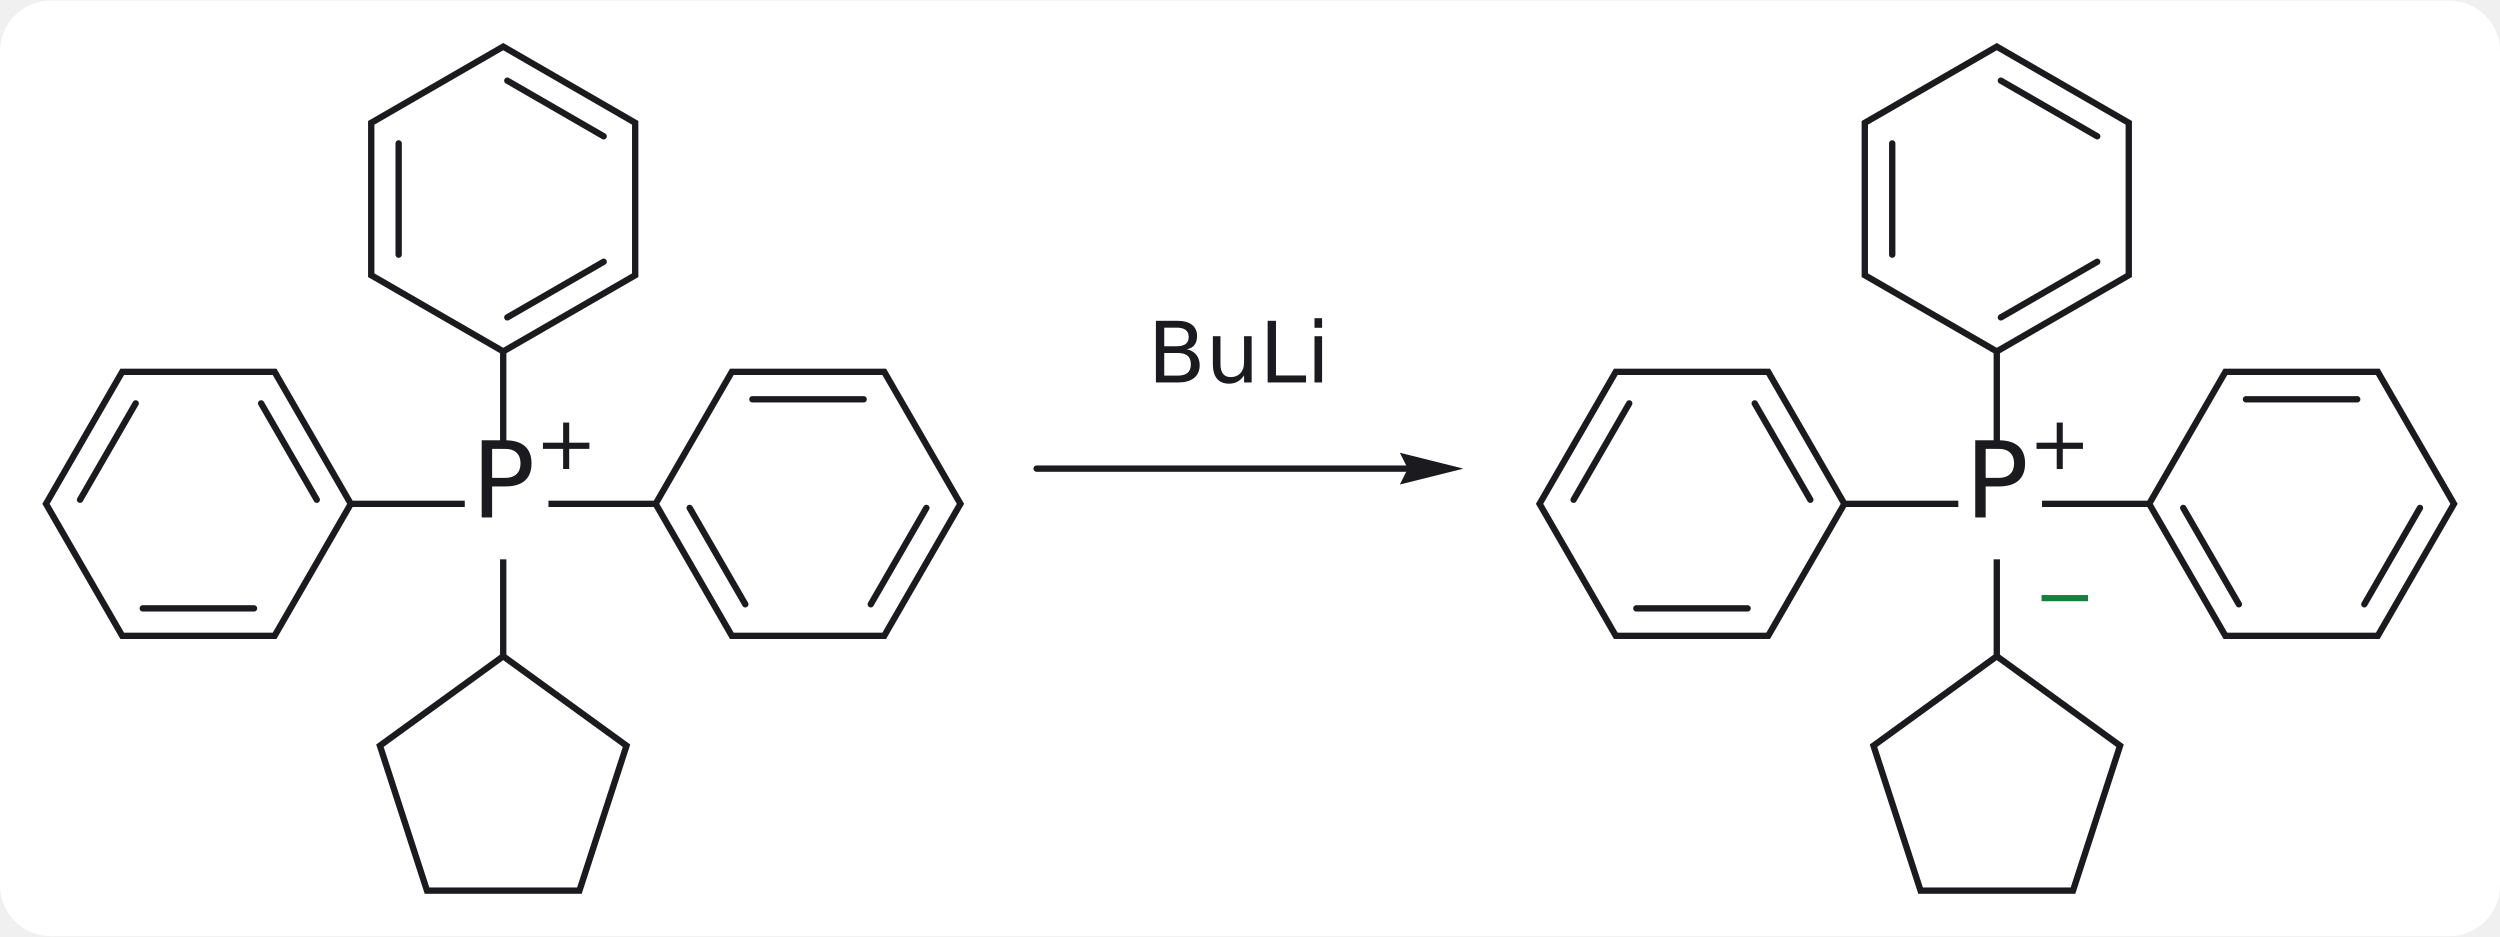
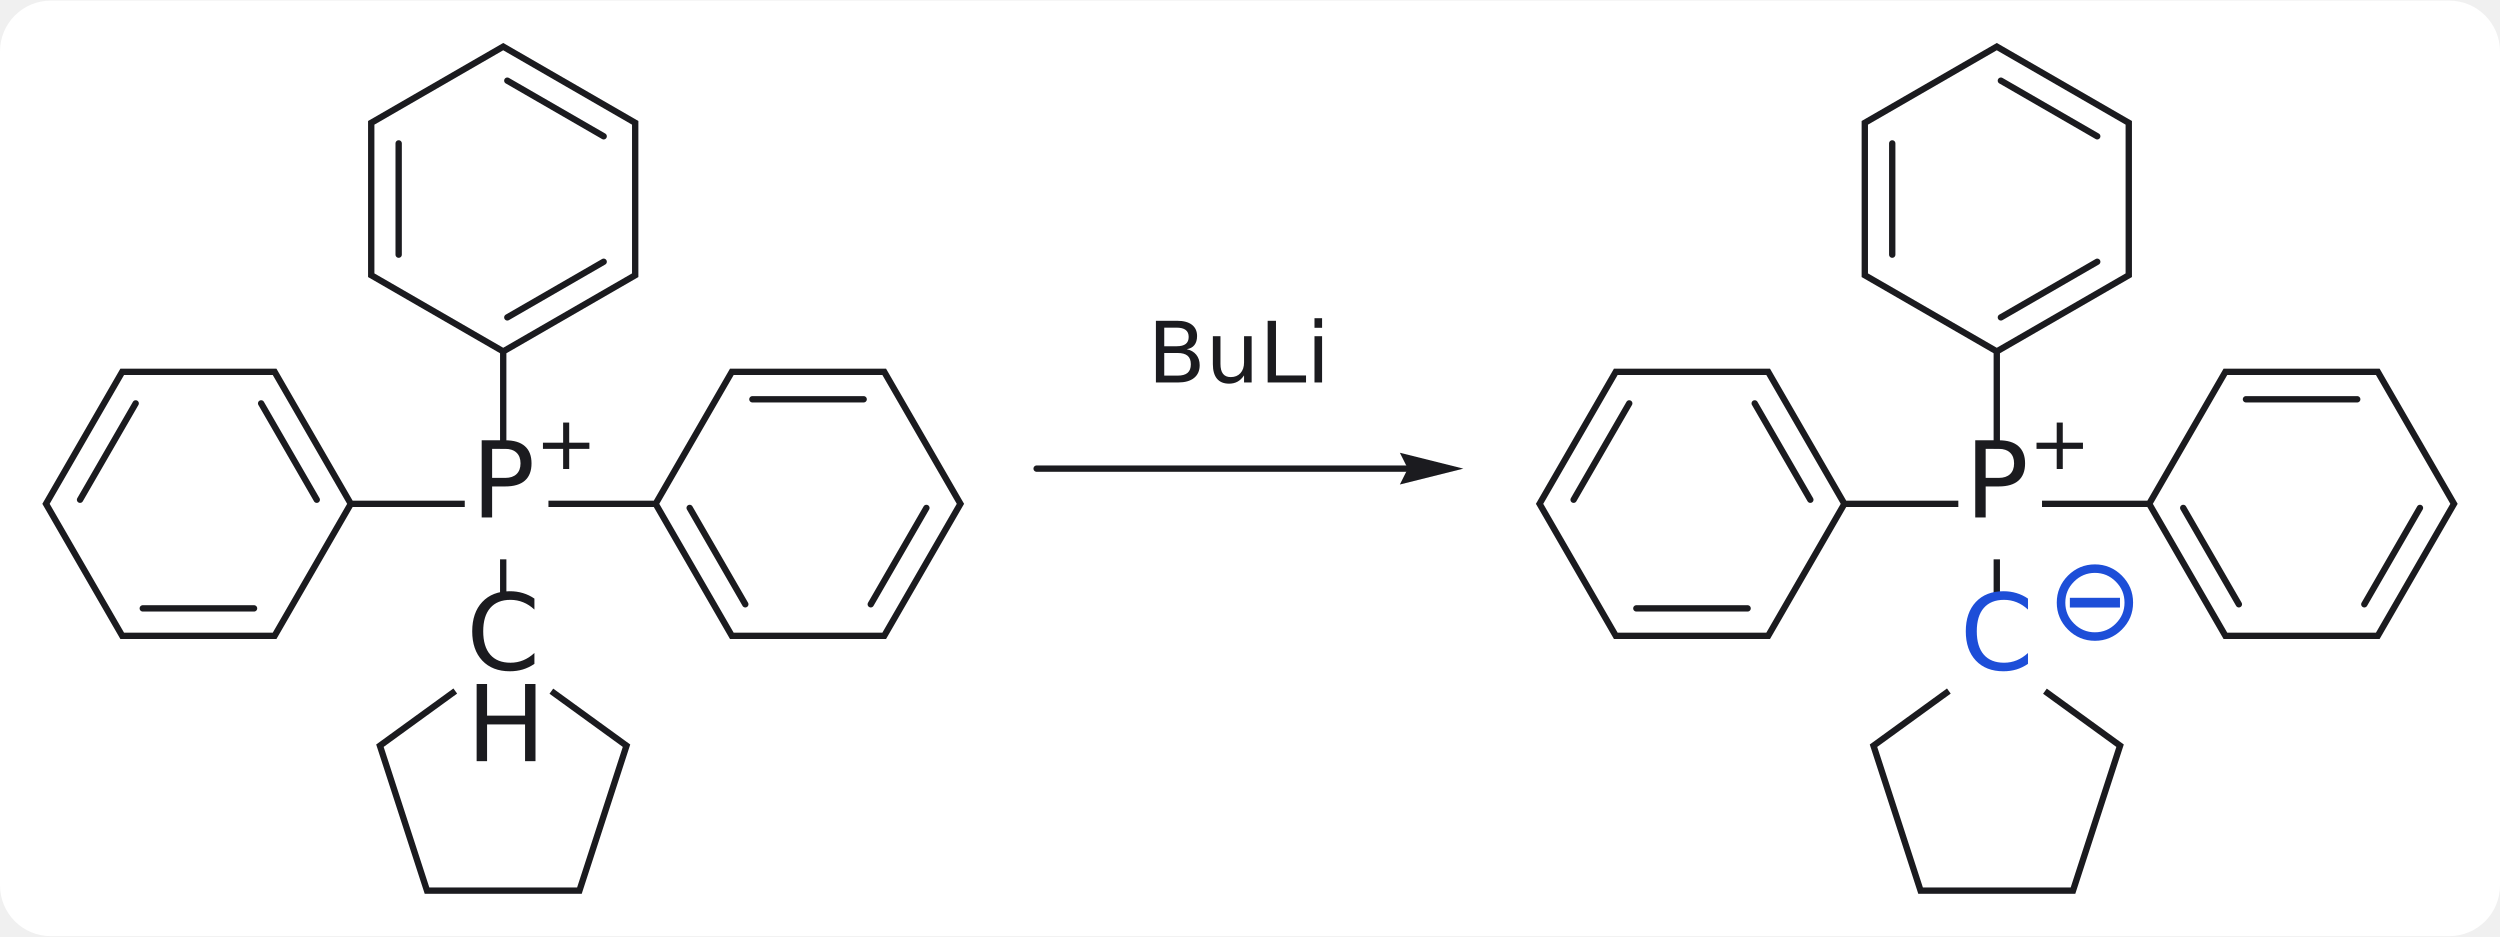
<svg xmlns="http://www.w3.org/2000/svg" viewBox="-12.677 -128.975 688.954 257.815" width="427" height="160">
  <style>.c-ink.fill{fill:#1b1b1f}.c-ink.stroke{stroke:#1b1b1f}.c-arrow.fill{fill:#c2410c}.c-arrow.stroke{stroke:#c2410c}.c-nu.fill{fill:#1d4ed8}.c-nu.stroke{stroke:#1d4ed8}.c-el.fill{fill:#b91c1c}.c-el.stroke{stroke:#b91c1c}.c-good.fill{fill:#15803d}.c-good.stroke{stroke:#15803d}.c-muted.fill{fill:#6b7280}.c-muted.stroke{stroke:#6b7280}.card{fill:#ffffff}@media (prefers-color-scheme: dark){.c-ink.fill{fill:#e6e6ea}.c-ink.stroke{stroke:#e6e6ea}.c-arrow.fill{fill:#ff9f5a}.c-arrow.stroke{stroke:#ff9f5a}.c-nu.fill{fill:#8ab4ff}.c-nu.stroke{stroke:#8ab4ff}.c-el.fill{fill:#ff8a8a}.c-el.stroke{stroke:#ff8a8a}.c-good.fill{fill:#6ee7a0}.c-good.stroke{stroke:#6ee7a0}.c-muted.fill{fill:#9ca3af}.c-muted.stroke{stroke:#9ca3af}.card{fill:#1e1e1e}}</style>
  <rect class="card" x="-12.677" y="-128.975" width="688.954" height="257.815" rx="14" />
  <line class="c-ink stroke" x1="177.382" y1="10.832" x2="192.712" y2="37.384" stroke-width="1.75" stroke-linecap="round" />
  <line class="c-ink stroke" x1="227.288" y1="37.384" x2="242.618" y2="10.832" stroke-width="1.75" stroke-linecap="round" />
  <line class="c-ink stroke" x1="225.33" y1="-19.11" x2="194.67" y2="-19.11" stroke-width="1.75" stroke-linecap="round" />
  <line class="c-ink stroke" x1="74.618" y1="8.572" x2="59.288" y2="-17.98" stroke-width="1.75" stroke-linecap="round" />
  <line class="c-ink stroke" x1="24.712" y1="-17.98" x2="9.382" y2="8.572" stroke-width="1.75" stroke-linecap="round" />
  <line class="c-ink stroke" x1="26.67" y1="38.514" x2="57.33" y2="38.514" stroke-width="1.75" stroke-linecap="round" />
  <line class="c-ink stroke" x1="127.13" y1="-41.68" x2="153.682" y2="-57.01" stroke-width="1.75" stroke-linecap="round" />
  <line class="c-ink stroke" x1="153.682" y1="-91.586" x2="127.13" y2="-106.916" stroke-width="1.75" stroke-linecap="round" />
  <line class="c-ink stroke" x1="97.188" y1="-89.628" x2="97.188" y2="-58.968" stroke-width="1.75" stroke-linecap="round" />
  <line class="c-ink stroke" x1="588.982" y1="10.832" x2="604.312" y2="37.384" stroke-width="1.75" stroke-linecap="round" />
  <line class="c-ink stroke" x1="638.888" y1="37.384" x2="654.218" y2="10.832" stroke-width="1.75" stroke-linecap="round" />
  <line class="c-ink stroke" x1="636.93" y1="-19.11" x2="606.27" y2="-19.11" stroke-width="1.75" stroke-linecap="round" />
  <line class="c-ink stroke" x1="486.218" y1="8.572" x2="470.888" y2="-17.98" stroke-width="1.75" stroke-linecap="round" />
  <line class="c-ink stroke" x1="436.312" y1="-17.98" x2="420.982" y2="8.572" stroke-width="1.75" stroke-linecap="round" />
  <line class="c-ink stroke" x1="438.27" y1="38.514" x2="468.93" y2="38.514" stroke-width="1.75" stroke-linecap="round" />
  <line class="c-ink stroke" x1="538.73" y1="-41.68" x2="565.282" y2="-57.01" stroke-width="1.75" stroke-linecap="round" />
  <line class="c-ink stroke" x1="565.282" y1="-91.586" x2="538.73" y2="-106.916" stroke-width="1.75" stroke-linecap="round" />
  <line class="c-ink stroke" x1="508.788" y1="-89.628" x2="508.788" y2="-58.968" stroke-width="1.75" stroke-linecap="round" />
-   <path class="c-ink fill stroke" d="M125.125 25 L125.125 51.256 L126 51.702 L126.875 51.256 L126.875 25 Z M126 52.783 L158.949 76.691 L161.007 76.021 L126.875 51.256 L126 51.702 Z M158.949 76.691 L146.364 115.423 L147.636 117.173 L161.007 76.021 Z M146.364 115.423 L105.636 115.423 L104.364 117.173 L147.636 117.173 Z M105.636 115.423 L93.051 76.691 L90.993 76.021 L104.364 117.173 Z M138.464 10.577 L167.495 10.577 L168 9.702 L167.495 8.827 L138.464 8.827 Z M167.495 10.577 L188.495 46.949 L189.505 45.199 L169.01 9.702 L168 9.702 Z M188.495 46.949 L231.505 46.949 L230.495 45.199 L189.505 45.199 Z M231.505 46.949 L253.01 9.702 L250.99 9.702 L230.495 45.199 Z M253.01 9.702 L231.505 -27.545 L230.495 -25.795 L250.99 9.702 Z M231.505 -27.545 L188.495 -27.545 L189.505 -25.795 L230.495 -25.795 Z M115.402 8.827 L84.505 8.827 L84 9.702 L84.505 10.577 L115.402 10.577 Z M84.505 8.827 L63.505 -27.545 L62.495 -25.795 L82.99 9.702 L84 9.702 Z M63.505 -27.545 L20.495 -27.545 L21.505 -25.795 L62.495 -25.795 Z M20.495 -27.545 L-1.01 9.702 L1.01 9.702 L21.505 -25.795 Z M-1.01 9.702 L20.495 46.949 L21.505 45.199 L1.01 9.702 Z M20.495 46.949 L63.505 46.949 L62.495 45.199 L21.505 45.199 Z M126.875 -5.596 L126.875 -31.793 L126 -32.298 L125.125 -31.793 L125.125 -5.596 Z M126.875 -31.793 L163.247 -52.793 L161.497 -53.803 L126 -33.308 L126 -32.298 Z M163.247 -52.793 L163.247 -95.803 L161.497 -94.793 L161.497 -53.803 Z M163.247 -95.803 L126 -117.308 L126 -115.288 L161.497 -94.793 Z M126 -117.308 L88.753 -95.803 L90.503 -94.793 L126 -115.288 Z M88.753 -95.803 L88.753 -52.793 L90.503 -53.803 L90.503 -94.793 Z M93.051 76.691 L126 52.783 L126 51.702 L125.125 51.256 L90.993 76.021 Z M188.495 -27.545 L167.495 8.827 L168 9.702 L169.01 9.702 L189.505 -25.795 Z M63.505 46.949 L84.505 10.577 L84 9.702 L82.99 9.702 L62.495 45.199 Z M88.753 -52.793 L125.125 -31.793 L126 -32.298 L126 -33.308 L90.503 -53.803 Z M536.725 25 L536.725 51.256 L537.6 51.702 L538.475 51.256 L538.475 25 Z M537.6 52.783 L570.549 76.691 L572.607 76.021 L538.475 51.256 L537.6 51.702 Z M570.549 76.691 L557.964 115.423 L559.236 117.173 L572.607 76.021 Z M557.964 115.423 L517.236 115.423 L515.964 117.173 L559.236 117.173 Z M517.236 115.423 L504.651 76.691 L502.593 76.021 L515.964 117.173 Z M550.064 10.577 L579.095 10.577 L579.6 9.702 L579.095 8.827 L550.064 8.827 Z M579.095 10.577 L600.095 46.949 L601.105 45.199 L580.61 9.702 L579.6 9.702 Z M600.095 46.949 L643.105 46.949 L642.095 45.199 L601.105 45.199 Z M643.105 46.949 L664.61 9.702 L662.59 9.702 L642.095 45.199 Z M664.61 9.702 L643.105 -27.545 L642.095 -25.795 L662.59 9.702 Z M643.105 -27.545 L600.095 -27.545 L601.105 -25.795 L642.095 -25.795 Z M527.002 8.827 L496.105 8.827 L495.6 9.702 L496.105 10.577 L527.002 10.577 Z M496.105 8.827 L475.105 -27.545 L474.095 -25.795 L494.59 9.702 L495.6 9.702 Z M475.105 -27.545 L432.095 -27.545 L433.105 -25.795 L474.095 -25.795 Z M432.095 -27.545 L410.59 9.702 L412.61 9.702 L433.105 -25.795 Z M410.59 9.702 L432.095 46.949 L433.105 45.199 L412.61 9.702 Z M432.095 46.949 L475.105 46.949 L474.095 45.199 L433.105 45.199 Z M538.475 -5.596 L538.475 -31.793 L537.6 -32.298 L536.725 -31.793 L536.725 -5.596 Z M538.475 -31.793 L574.847 -52.793 L573.097 -53.803 L537.6 -33.308 L537.6 -32.298 Z M574.847 -52.793 L574.847 -95.803 L573.097 -94.793 L573.097 -53.803 Z M574.847 -95.803 L537.6 -117.308 L537.6 -115.288 L573.097 -94.793 Z M537.6 -117.308 L500.353 -95.803 L502.103 -94.793 L537.6 -115.288 Z M500.353 -95.803 L500.353 -52.793 L502.103 -53.803 L502.103 -94.793 Z M504.651 76.691 L537.6 52.783 L537.6 51.702 L536.725 51.256 L502.593 76.021 Z M600.095 -27.545 L579.095 8.827 L579.6 9.702 L580.61 9.702 L601.105 -25.795 Z M475.105 46.949 L496.105 10.577 L495.6 9.702 L494.59 9.702 L474.095 45.199 Z M500.353 -52.793 L536.725 -31.793 L537.6 -32.298 L537.6 -33.308 L502.103 -53.803 Z " stroke-width="0" stroke-linecap="round" stroke-linejoin="round" />
+   <path class="c-ink fill stroke" d="M125.125 25 L125.125 36.005 L126.875 36.005 L126.875 25 Z M138.755 62.038 L158.949 76.691 L161.007 76.021 L139.782 60.621 Z M158.949 76.691 L146.364 115.423 L147.636 117.173 L161.007 76.021 Z M146.364 115.423 L105.636 115.423 L104.364 117.173 L147.636 117.173 Z M105.636 115.423 L93.051 76.691 L90.993 76.021 L104.364 117.173 Z M138.464 10.577 L167.495 10.577 L168 9.702 L167.495 8.827 L138.464 8.827 Z M167.495 10.577 L188.495 46.949 L189.505 45.199 L169.01 9.702 L168 9.702 Z M188.495 46.949 L231.505 46.949 L230.495 45.199 L189.505 45.199 Z M231.505 46.949 L253.01 9.702 L250.99 9.702 L230.495 45.199 Z M253.01 9.702 L231.505 -27.545 L230.495 -25.795 L250.99 9.702 Z M231.505 -27.545 L188.495 -27.545 L189.505 -25.795 L230.495 -25.795 Z M115.402 8.827 L84.505 8.827 L84 9.702 L84.505 10.577 L115.402 10.577 Z M84.505 8.827 L63.505 -27.545 L62.495 -25.795 L82.99 9.702 L84 9.702 Z M63.505 -27.545 L20.495 -27.545 L21.505 -25.795 L62.495 -25.795 Z M20.495 -27.545 L-1.01 9.702 L1.01 9.702 L21.505 -25.795 Z M-1.01 9.702 L20.495 46.949 L21.505 45.199 L1.01 9.702 Z M20.495 46.949 L63.505 46.949 L62.495 45.199 L21.505 45.199 Z M126.875 -5.596 L126.875 -31.793 L126 -32.298 L125.125 -31.793 L125.125 -5.596 Z M126.875 -31.793 L163.247 -52.793 L161.497 -53.803 L126 -33.308 L126 -32.298 Z M163.247 -52.793 L163.247 -95.803 L161.497 -94.793 L161.497 -53.803 Z M163.247 -95.803 L126 -117.308 L126 -115.288 L161.497 -94.793 Z M126 -117.308 L88.753 -95.803 L90.503 -94.793 L126 -115.288 Z M88.753 -95.803 L88.753 -52.793 L90.503 -53.803 L90.503 -94.793 Z M93.051 76.691 L113.302 61.996 L112.275 60.58 L90.993 76.021 Z M188.495 -27.545 L167.495 8.827 L168 9.702 L169.01 9.702 L189.505 -25.795 Z M63.505 46.949 L84.505 10.577 L84 9.702 L82.99 9.702 L62.495 45.199 Z M88.753 -52.793 L125.125 -31.793 L126 -32.298 L126 -33.308 L90.503 -53.803 Z M536.725 25 L536.725 36.005 L538.475 36.005 L538.475 25 Z M550.355 62.038 L570.549 76.691 L572.607 76.021 L551.383 60.621 Z M570.549 76.691 L557.964 115.423 L559.236 117.173 L572.607 76.021 Z M557.964 115.423 L517.236 115.423 L515.964 117.173 L559.236 117.173 Z M517.236 115.423 L504.651 76.691 L502.593 76.021 L515.964 117.173 Z M550.064 10.577 L579.095 10.577 L579.6 9.702 L579.095 8.827 L550.064 8.827 Z M579.095 10.577 L600.095 46.949 L601.105 45.199 L580.61 9.702 L579.6 9.702 Z M600.095 46.949 L643.105 46.949 L642.095 45.199 L601.105 45.199 Z M643.105 46.949 L664.61 9.702 L662.59 9.702 L642.095 45.199 Z M664.61 9.702 L643.105 -27.545 L642.095 -25.795 L662.59 9.702 Z M643.105 -27.545 L600.095 -27.545 L601.105 -25.795 L642.095 -25.795 Z M527.002 8.827 L496.105 8.827 L495.6 9.702 L496.105 10.577 L527.002 10.577 Z M496.105 8.827 L475.105 -27.545 L474.095 -25.795 L494.59 9.702 L495.6 9.702 Z M475.105 -27.545 L432.095 -27.545 L433.105 -25.795 L474.095 -25.795 Z M432.095 -27.545 L410.59 9.702 L412.61 9.702 L433.105 -25.795 Z M410.59 9.702 L432.095 46.949 L433.105 45.199 L412.61 9.702 Z M432.095 46.949 L475.105 46.949 L474.095 45.199 L433.105 45.199 Z M538.475 -5.596 L538.475 -31.793 L537.6 -32.298 L536.725 -31.793 L536.725 -5.596 Z M538.475 -31.793 L574.847 -52.793 L573.097 -53.803 L537.6 -33.308 L537.6 -32.298 Z M574.847 -52.793 L574.847 -95.803 L573.097 -94.793 L573.097 -53.803 Z M574.847 -95.803 L537.6 -117.308 L537.6 -115.288 L573.097 -94.793 Z M537.6 -117.308 L500.353 -95.803 L502.103 -94.793 L537.6 -115.288 Z M500.353 -95.803 L500.353 -52.793 L502.103 -53.803 L502.103 -94.793 Z M504.651 76.691 L524.902 61.996 L523.875 60.58 L502.593 76.021 Z M600.095 -27.545 L579.095 8.827 L579.6 9.702 L580.61 9.702 L601.105 -25.795 Z M475.105 46.949 L496.105 10.577 L495.6 9.702 L494.59 9.702 L474.095 45.199 Z M500.353 -52.793 L536.725 -31.793 L537.6 -32.298 L537.6 -33.308 L502.103 -53.803 Z " stroke-width="0" stroke-linecap="round" stroke-linejoin="round" />
  <text class="c-ink fill" xml:space="preserve" x="117.206" y="-6.74" font-family="DejaVu Sans, Noto Sans CJK KR, Noto Sans CJK JP, sans-serif" font-size="29.167" font-weight="normal" font-style="normal" text-decoration="none" dominant-baseline="text-before-edge">P</text>
  <text class="c-ink fill" xml:space="preserve" x="134.794" y="-14.032" font-family="DejaVu Sans, Noto Sans CJK KR, Noto Sans CJK JP, sans-serif" font-size="20.417" font-weight="normal" font-style="normal" text-decoration="none" dominant-baseline="text-before-edge">+</text>
+   <text class="c-ink fill" xml:space="preserve" x="115.817" y="35.246" font-family="DejaVu Sans, Noto Sans CJK KR, Noto Sans CJK JP, sans-serif" font-size="29.167" font-weight="normal" font-style="normal" text-decoration="none" dominant-baseline="text-before-edge">C</text>
+   <text class="c-ink fill" xml:space="preserve" x="115.817" y="60.422" font-family="DejaVu Sans, Noto Sans CJK KR, Noto Sans CJK JP, sans-serif" font-size="29.167" font-weight="normal" font-style="normal" text-decoration="none" dominant-baseline="text-before-edge">H</text>
  <text class="c-ink fill" xml:space="preserve" x="528.806" y="-6.74" font-family="DejaVu Sans, Noto Sans CJK KR, Noto Sans CJK JP, sans-serif" font-size="29.167" font-weight="normal" font-style="normal" text-decoration="none" dominant-baseline="text-before-edge">P</text>
  <text class="c-ink fill" xml:space="preserve" x="546.394" y="-14.032" font-family="DejaVu Sans, Noto Sans CJK KR, Noto Sans CJK JP, sans-serif" font-size="20.417" font-weight="normal" font-style="normal" text-decoration="none" dominant-baseline="text-before-edge">+</text>
-   <text class="c-good fill" xml:space="preserve" x="547.783" y="27.954" font-family="DejaVu Sans, Noto Sans CJK KR, Noto Sans CJK JP, sans-serif" font-size="20.417" font-weight="normal" font-style="normal" text-decoration="none" dominant-baseline="text-before-edge">−</text>
+   <text class="c-nu fill" xml:space="preserve" x="527.417" y="35.246" font-family="DejaVu Sans, Noto Sans CJK KR, Noto Sans CJK JP, sans-serif" font-size="29.167" font-weight="normal" font-style="normal" text-decoration="none" dominant-baseline="text-before-edge">C</text>
  <path class="c-ink stroke" d="M273 0 L386.225 0 " fill="none" stroke-width="1.75" stroke-linecap="round" stroke-linejoin="round" />
  <path class="c-ink fill stroke" d="M390.6 0 L373.1 -4.375 L375.288 0 L373.1 4.375 Z " stroke-width="0" stroke-linecap="round" stroke-linejoin="round" />
  <text class="c-ink fill" xml:space="preserve" x="303.576" y="-39.9" font-family="DejaVu Sans, Noto Sans CJK KR, Noto Sans CJK JP, sans-serif" font-size="23.333" font-weight="normal" font-style="normal" text-decoration="none" dominant-baseline="text-before-edge">BuLi</text>
+   <text class="c-nu fill" xml:space="preserve" x="551.208" y="24.78" font-family="DejaVu Sans, Noto Sans CJK KR, Noto Sans CJK JP, sans-serif" font-size="32.083" font-weight="normal" font-style="normal" text-decoration="none" dominant-baseline="text-before-edge">⊖</text>
</svg>
